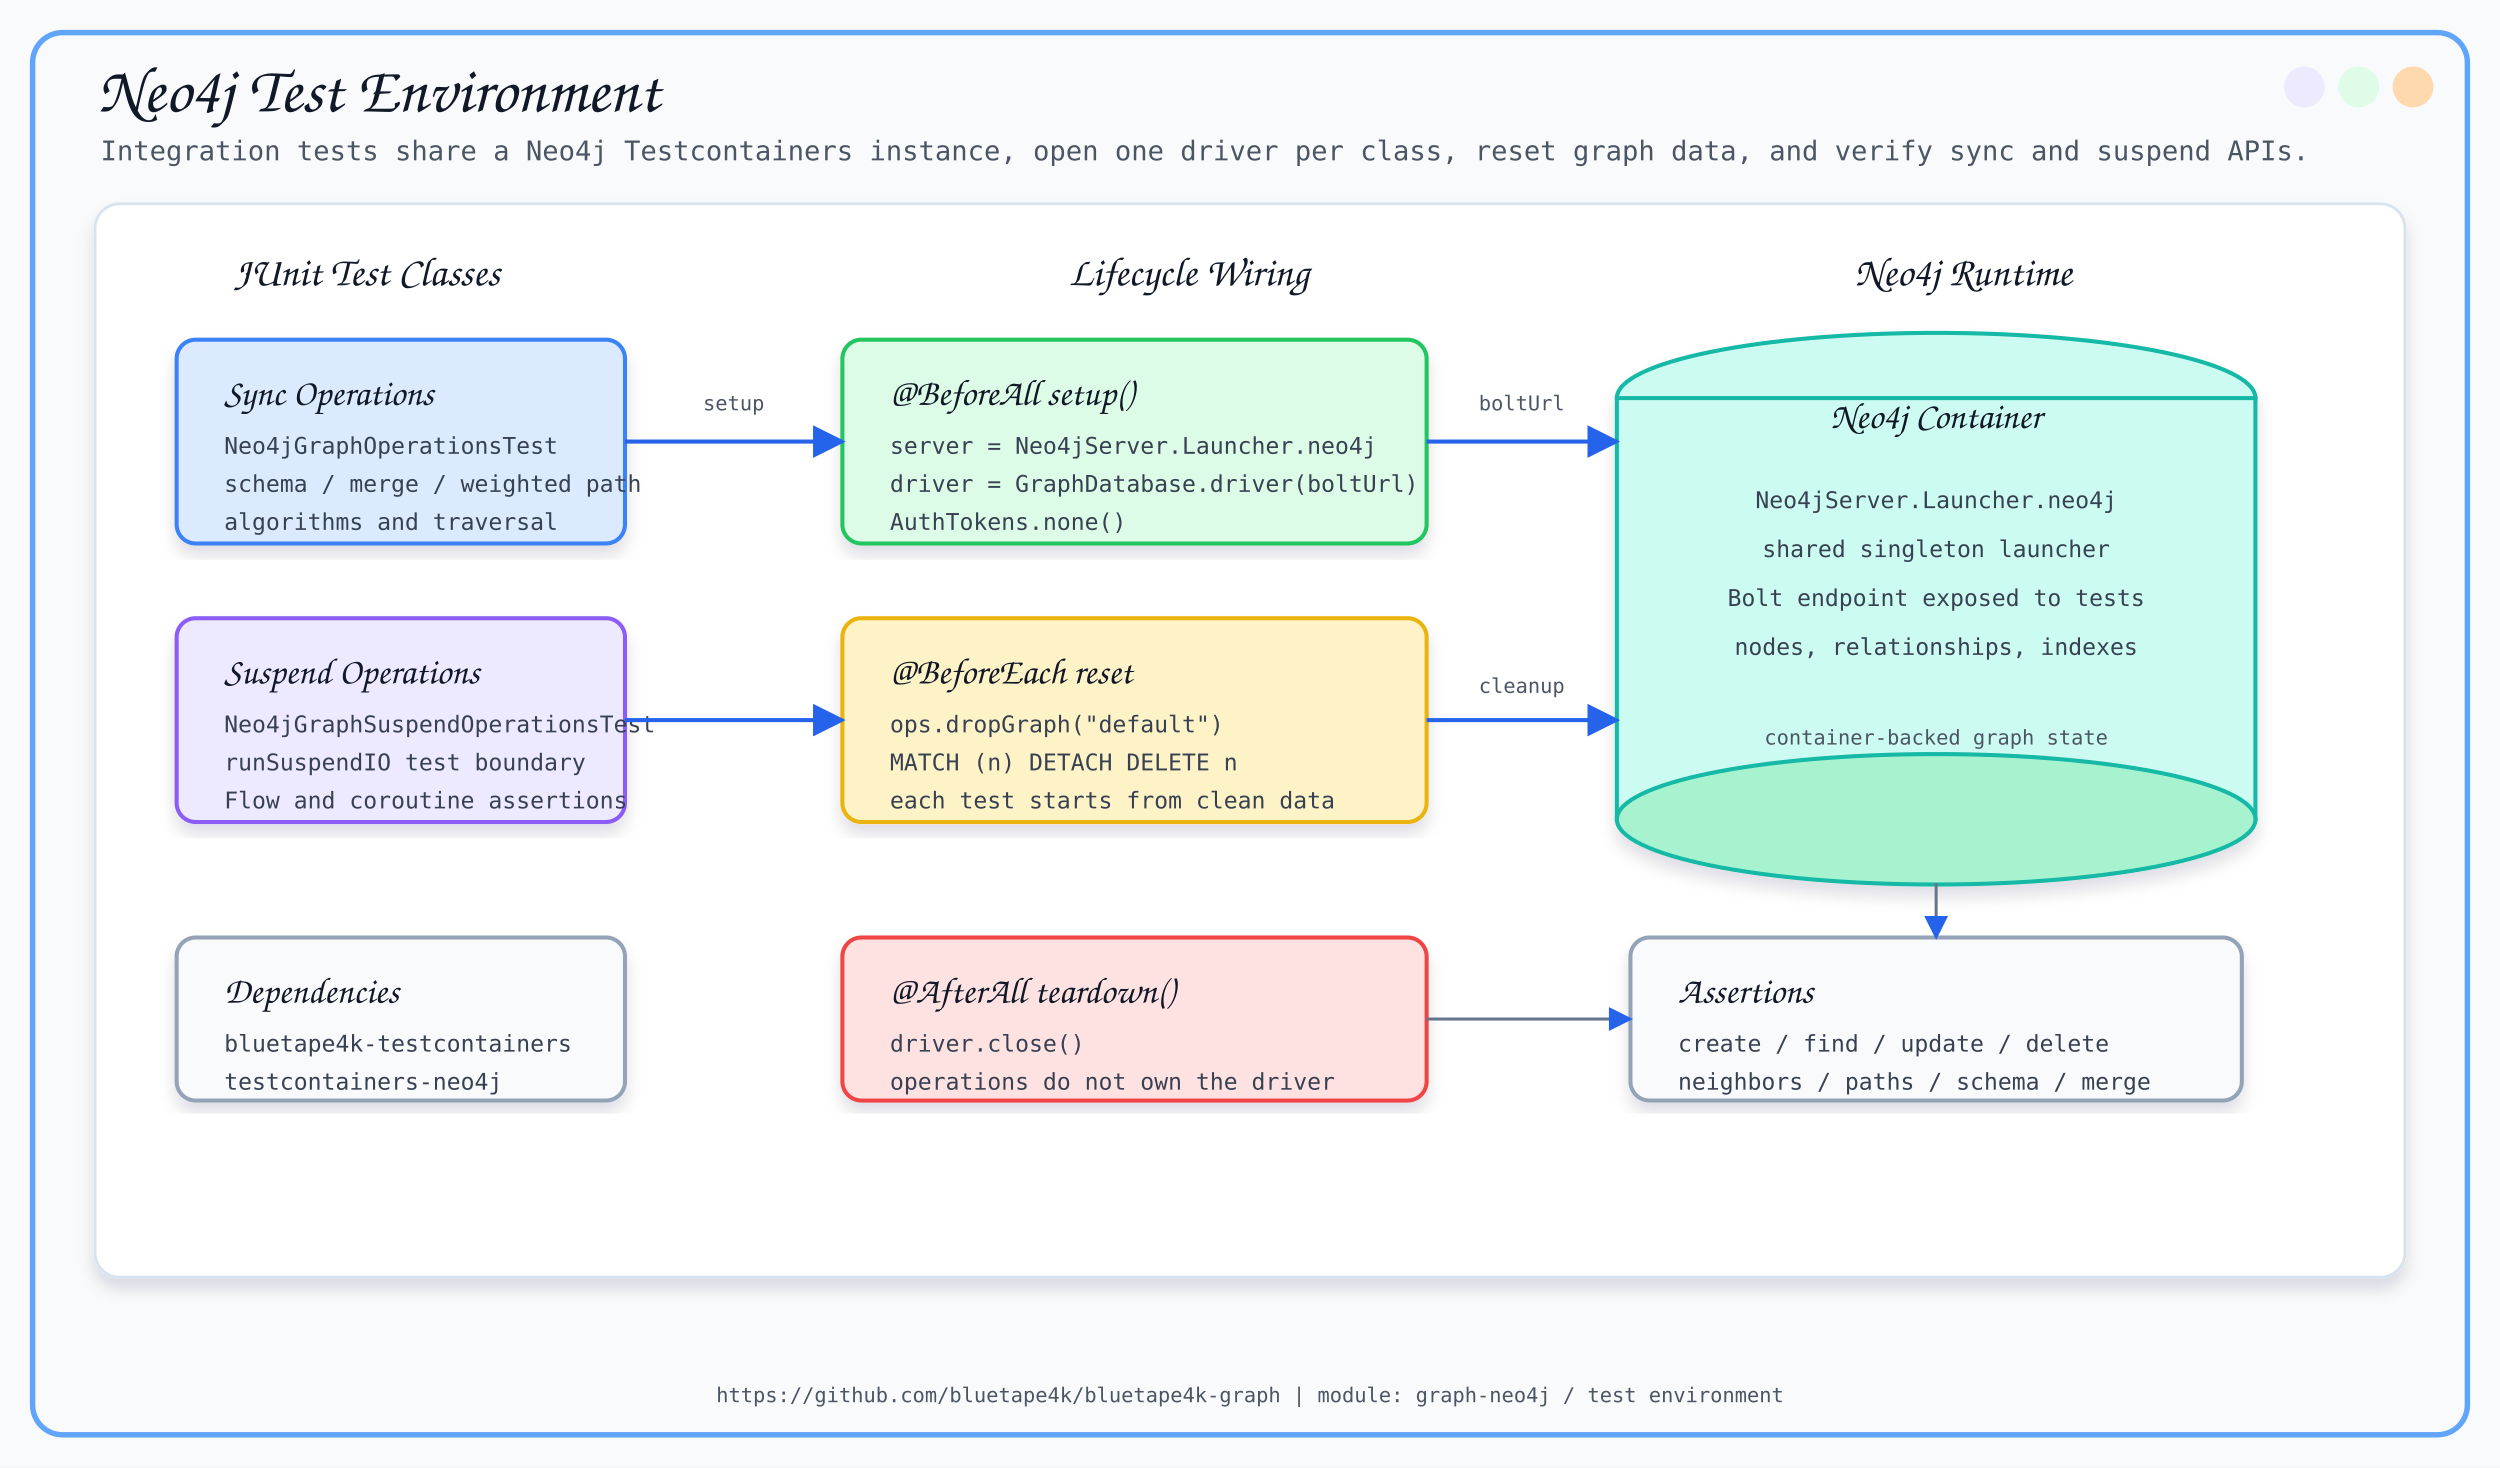
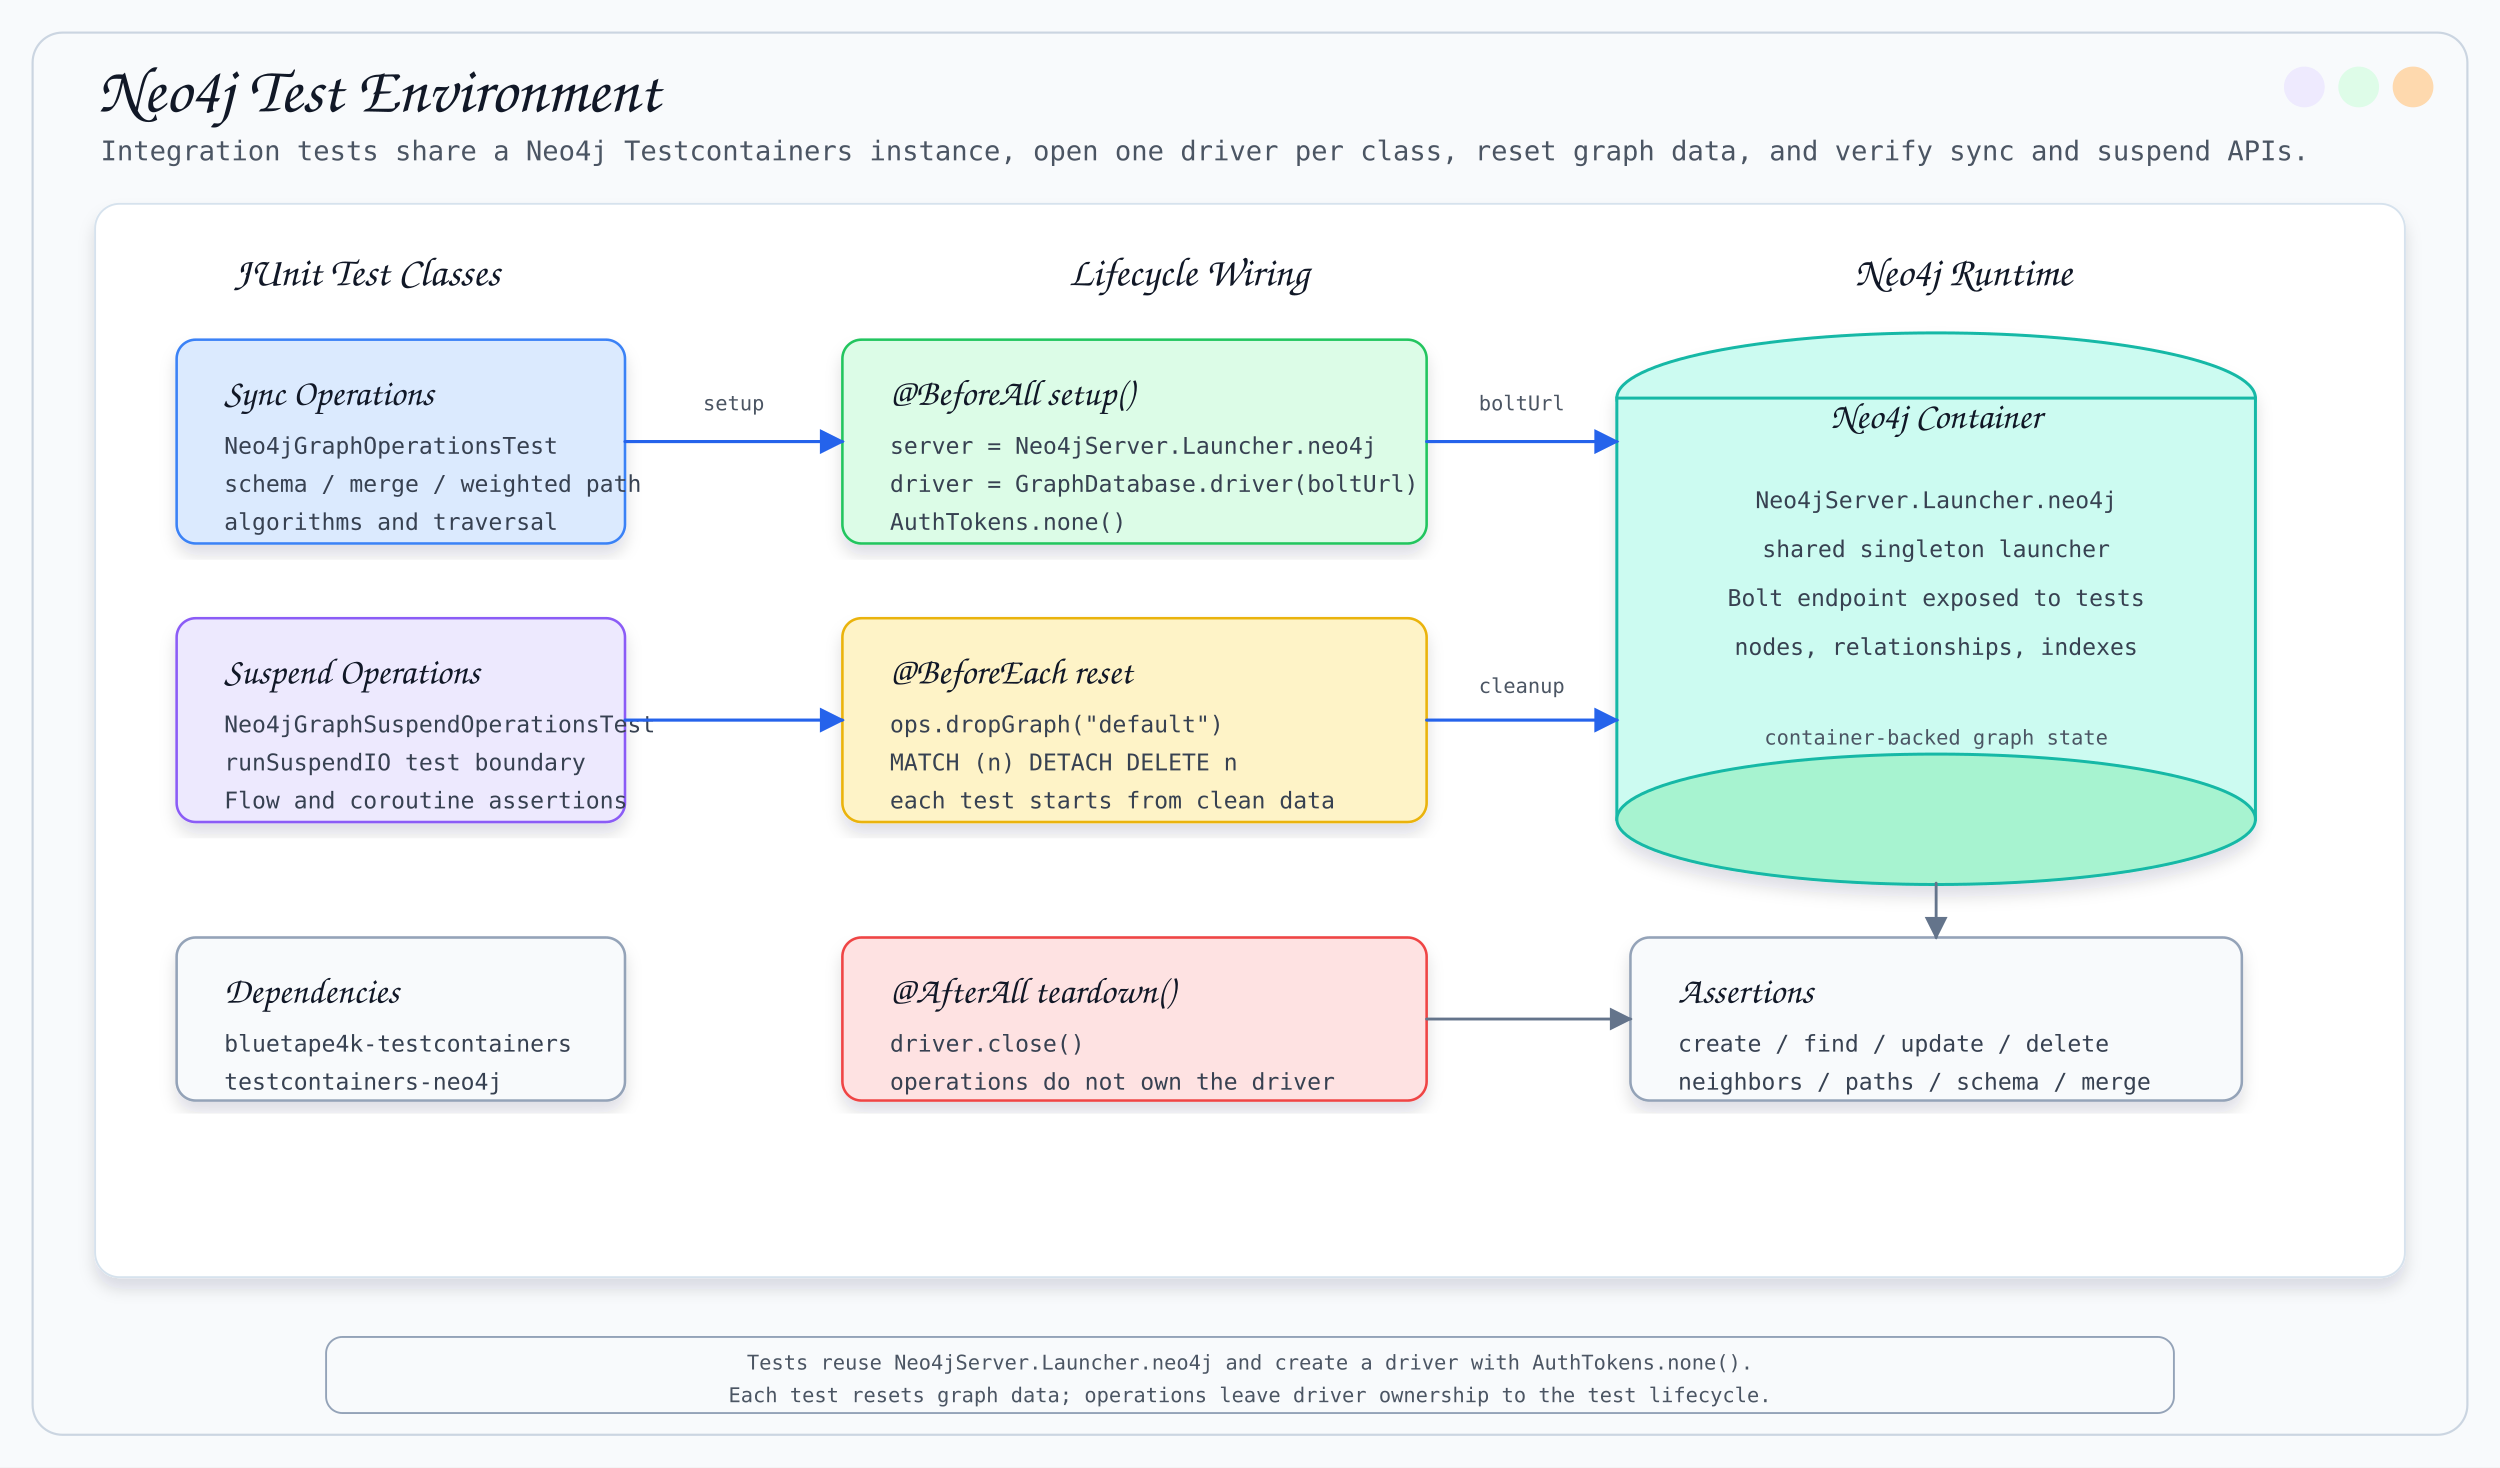
<svg xmlns="http://www.w3.org/2000/svg" width="1840" height="1080" viewBox="0 0 1840 1080">
  <defs>
    <filter id="softShadow" x="-8%" y="-8%" width="116%" height="116%">
      <feDropShadow dx="0" dy="8" stdDeviation="6" flood-color="#0F172A" flood-opacity="0.13" />
    </filter>
    <marker id="arrow" viewBox="0 0 10 10" refX="9" refY="5" markerWidth="8" markerHeight="8" orient="auto">
      <path d="M 0 0 L 10 5 L 0 10 z" fill="#2563EB" />
    </marker>
  </defs>
  <style>
    .title { font-family: 'Architects Daughter', cursive; font-size: 48px; fill: #111827; }
    .subtitle { font-family: 'Comic Mono', monospace; font-size: 20px; fill: #4B5563; }
    .section { font-family: 'Architects Daughter', cursive; font-size: 30px; fill: #111827; }
    .label { font-family: 'Architects Daughter', cursive; font-size: 27px; fill: #111827; }
    .small { font-family: 'Comic Mono', monospace; font-size: 17px; fill: #374151; }
    .tiny { font-family: 'Comic Mono', monospace; font-size: 15px; fill: #4B5563; }
    .card { filter: url(#softShadow); }
-     .line { stroke: #2563EB; stroke-width: 3; fill: none; marker-end: url(#arrow); }
-     .thin { stroke: #64748B; stroke-width: 2.2; fill: none; marker-end: url(#arrow); }
+     .line { stroke: #2563EB; stroke-width: 2.3; fill: none; marker-end: url(#arrow); stroke-linecap: round; stroke-linejoin: round; }
+     .thin { stroke: #64748B; stroke-width: 2.1; fill: none; marker-end: url(#softArrow); stroke-linecap: round; stroke-linejoin: round; }
  </style>
+   <marker id="softArrow" viewBox="0 0 10 10" refX="9" refY="5" markerWidth="8" markerHeight="8" orient="auto">
+     <path d="M 0 0 L 10 5 L 0 10 z" fill="#64748B" />
+   </marker>
  <rect x="0" y="0" width="1840" height="1080" fill="#F8FAFC" />
-   <rect x="24" y="24" width="1792" height="1032" rx="22" fill="none" stroke="#60A5FA" stroke-width="4" />
+   <rect x="24" y="24" width="1792" height="1032" rx="22" fill="none" stroke="#CBD5E1" stroke-width="1.6" />
  <circle cx="1776" cy="64" r="15" fill="#FED7AA" opacity="0.95" />
  <circle cx="1736" cy="64" r="15" fill="#DCFCE7" opacity="0.95" />
  <circle cx="1696" cy="64" r="15" fill="#EDE9FE" opacity="0.95" />
  <text x="72" y="82" class="title">Neo4j Test Environment</text>
  <text x="74" y="118" class="subtitle">Integration tests share a Neo4j Testcontainers instance, open one driver per class, reset graph data, and verify sync and suspend APIs.</text>
-   <rect x="70" y="150" width="1700" height="790" rx="18" fill="#FFFFFF" stroke="#D6E2ED" stroke-width="2" filter="url(#softShadow)" />
+   <rect x="70" y="150" width="1700" height="790" rx="18" fill="#FFFFFF" stroke="#D6E2ED" stroke-width="1.4" filter="url(#softShadow)" />
  <text x="270" y="210" text-anchor="middle" class="section">JUnit Test Classes</text>
  <text x="875" y="210" text-anchor="middle" class="section">Lifecycle Wiring</text>
  <text x="1445" y="210" text-anchor="middle" class="section">Neo4j Runtime</text>
-   <rect x="130" y="250" width="330" height="150" rx="14" fill="#DBEAFE" stroke="#3B82F6" stroke-width="3" class="card" />
+   <rect x="130" y="250" width="330" height="150" rx="14" fill="#DBEAFE" stroke="#3B82F6" stroke-width="1.9" class="card" />
  <text x="165" y="298" class="label">Sync Operations</text>
  <text x="165" y="334" class="small">Neo4jGraphOperationsTest</text>
  <text x="165" y="362" class="small">schema / merge / weighted path</text>
  <text x="165" y="390" class="small">algorithms and traversal</text>
-   <rect x="130" y="455" width="330" height="150" rx="14" fill="#EDE9FE" stroke="#8B5CF6" stroke-width="3" class="card" />
+   <rect x="130" y="455" width="330" height="150" rx="14" fill="#EDE9FE" stroke="#8B5CF6" stroke-width="1.9" class="card" />
  <text x="165" y="503" class="label">Suspend Operations</text>
  <text x="165" y="539" class="small">Neo4jGraphSuspendOperationsTest</text>
  <text x="165" y="567" class="small">runSuspendIO test boundary</text>
  <text x="165" y="595" class="small">Flow and coroutine assertions</text>
-   <rect x="130" y="690" width="330" height="120" rx="14" fill="#F8FAFC" stroke="#94A3B8" stroke-width="3" class="card" />
+   <rect x="130" y="690" width="330" height="120" rx="14" fill="#F8FAFC" stroke="#94A3B8" stroke-width="1.9" class="card" />
  <text x="165" y="738" class="label">Dependencies</text>
  <text x="165" y="774" class="small">bluetape4k-testcontainers</text>
  <text x="165" y="802" class="small">testcontainers-neo4j</text>
-   <rect x="620" y="250" width="430" height="150" rx="14" fill="#DCFCE7" stroke="#22C55E" stroke-width="3" class="card" />
+   <rect x="620" y="250" width="430" height="150" rx="14" fill="#DCFCE7" stroke="#22C55E" stroke-width="1.9" class="card" />
  <text x="655" y="298" class="label">@BeforeAll setup()</text>
  <text x="655" y="334" class="small">server = Neo4jServer.Launcher.neo4j</text>
  <text x="655" y="362" class="small">driver = GraphDatabase.driver(boltUrl)</text>
  <text x="655" y="390" class="small">AuthTokens.none()</text>
-   <rect x="620" y="455" width="430" height="150" rx="14" fill="#FEF3C7" stroke="#EAB308" stroke-width="3" class="card" />
+   <rect x="620" y="455" width="430" height="150" rx="14" fill="#FEF3C7" stroke="#EAB308" stroke-width="1.9" class="card" />
  <text x="655" y="503" class="label">@BeforeEach reset</text>
  <text x="655" y="539" class="small">ops.dropGraph("default")</text>
  <text x="655" y="567" class="small">MATCH (n) DETACH DELETE n</text>
  <text x="655" y="595" class="small">each test starts from clean data</text>
-   <rect x="620" y="690" width="430" height="120" rx="14" fill="#FEE2E2" stroke="#EF4444" stroke-width="3" class="card" />
+   <rect x="620" y="690" width="430" height="120" rx="14" fill="#FEE2E2" stroke="#EF4444" stroke-width="1.9" class="card" />
  <text x="655" y="738" class="label">@AfterAll teardown()</text>
  <text x="655" y="774" class="small">driver.close()</text>
  <text x="655" y="802" class="small">operations do not own the driver</text>
  <g class="card">
-     <ellipse cx="1425" cy="293" rx="235" ry="48" fill="#CCFBF1" stroke="#14B8A6" stroke-width="3" />
-     <rect x="1190" y="293" width="470" height="310" fill="#CCFBF1" stroke="#14B8A6" stroke-width="3" />
-     <ellipse cx="1425" cy="603" rx="235" ry="48" fill="#A7F3D0" stroke="#14B8A6" stroke-width="3" />
+     <ellipse cx="1425" cy="293" rx="235" ry="48" fill="#CCFBF1" stroke="#14B8A6" stroke-width="2.2" />
+     <rect x="1190" y="293" width="470" height="310" fill="#CCFBF1" stroke="#14B8A6" stroke-width="2.2" />
+     <ellipse cx="1425" cy="603" rx="235" ry="48" fill="#A7F3D0" stroke="#14B8A6" stroke-width="2.2" />
  </g>
  <text x="1425" y="315" text-anchor="middle" class="label">Neo4j Container</text>
  <text x="1425" y="374" text-anchor="middle" class="small">Neo4jServer.Launcher.neo4j</text>
  <text x="1425" y="410" text-anchor="middle" class="small">shared singleton launcher</text>
  <text x="1425" y="446" text-anchor="middle" class="small">Bolt endpoint exposed to tests</text>
  <text x="1425" y="482" text-anchor="middle" class="small">nodes, relationships, indexes</text>
  <text x="1425" y="548" text-anchor="middle" class="tiny">container-backed graph state</text>
-   <rect x="1200" y="690" width="450" height="120" rx="14" fill="#F8FAFC" stroke="#94A3B8" stroke-width="3" class="card" />
+   <rect x="1200" y="690" width="450" height="120" rx="14" fill="#F8FAFC" stroke="#94A3B8" stroke-width="1.9" class="card" />
  <text x="1235" y="738" class="label">Assertions</text>
  <text x="1235" y="774" class="small">create / find / update / delete</text>
  <text x="1235" y="802" class="small">neighbors / paths / schema / merge</text>
  <path d="M 460 325 L 620 325" class="line" />
  <path d="M 460 530 L 620 530" class="line" />
  <path d="M 1050 325 L 1190 325" class="line" />
  <path d="M 1050 530 L 1190 530" class="line" />
  <path d="M 1425 650 L 1425 690" class="thin" />
  <path d="M 1050 750 L 1200 750" class="thin" />
  <text x="540" y="302" text-anchor="middle" class="tiny" stroke="#FFFFFF" stroke-width="7" stroke-linejoin="round">setup</text>
  <text x="540" y="302" text-anchor="middle" class="tiny">setup</text>
  <text x="1120" y="302" text-anchor="middle" class="tiny" stroke="#FFFFFF" stroke-width="7" stroke-linejoin="round">boltUrl</text>
  <text x="1120" y="302" text-anchor="middle" class="tiny">boltUrl</text>
  <text x="1120" y="510" text-anchor="middle" class="tiny" stroke="#FFFFFF" stroke-width="7" stroke-linejoin="round">cleanup</text>
  <text x="1120" y="510" text-anchor="middle" class="tiny">cleanup</text>
-   <text x="920" y="1032" text-anchor="middle" class="tiny">https://github.com/bluetape4k/bluetape4k-graph | module: graph-neo4j / test environment</text>
+   <rect x="240" y="984" width="1360" height="56" rx="12" fill="#F8FAFC" stroke="#94A3B8" stroke-width="1.4" />
+   <text x="920" y="1008" text-anchor="middle" class="tiny">Tests reuse Neo4jServer.Launcher.neo4j and create a driver with AuthTokens.none().</text>
+   <text x="920" y="1032" text-anchor="middle" class="tiny">Each test resets graph data; operations leave driver ownership to the test lifecycle.</text>
</svg>
